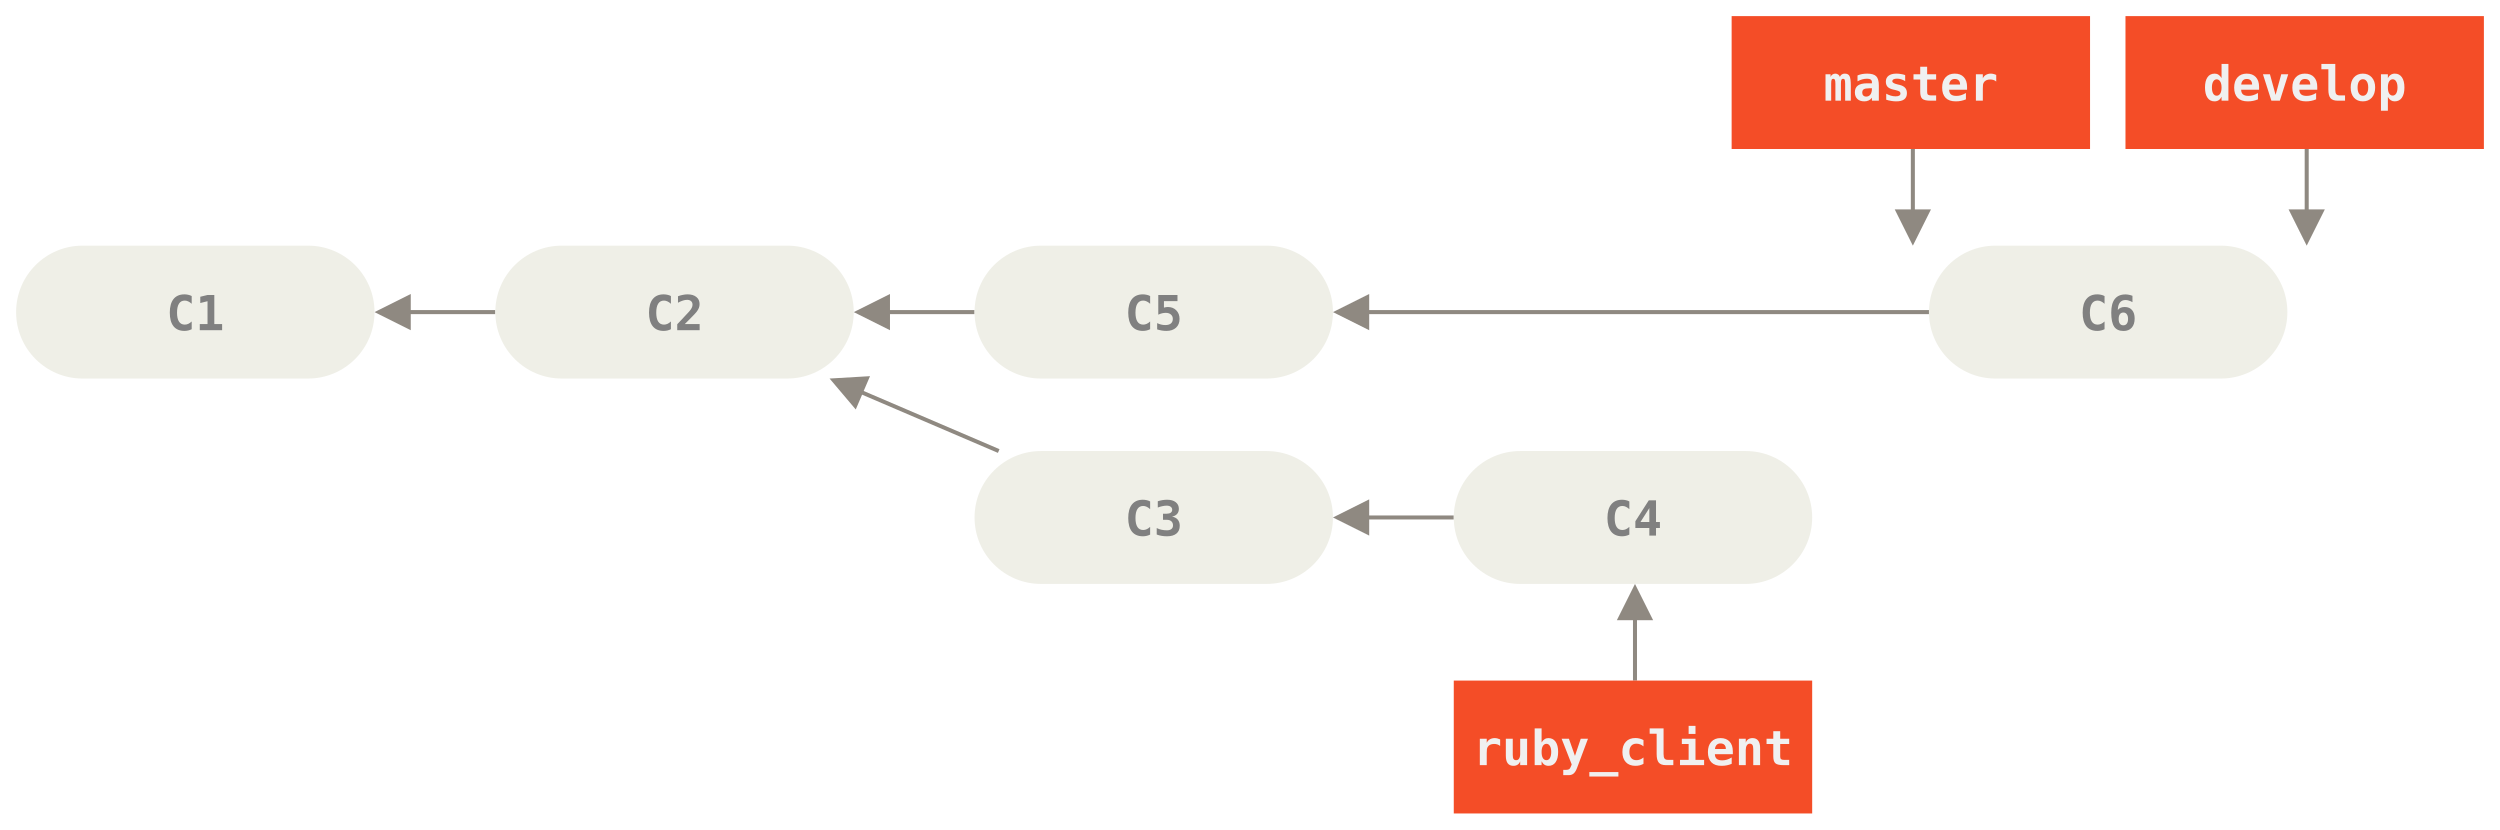
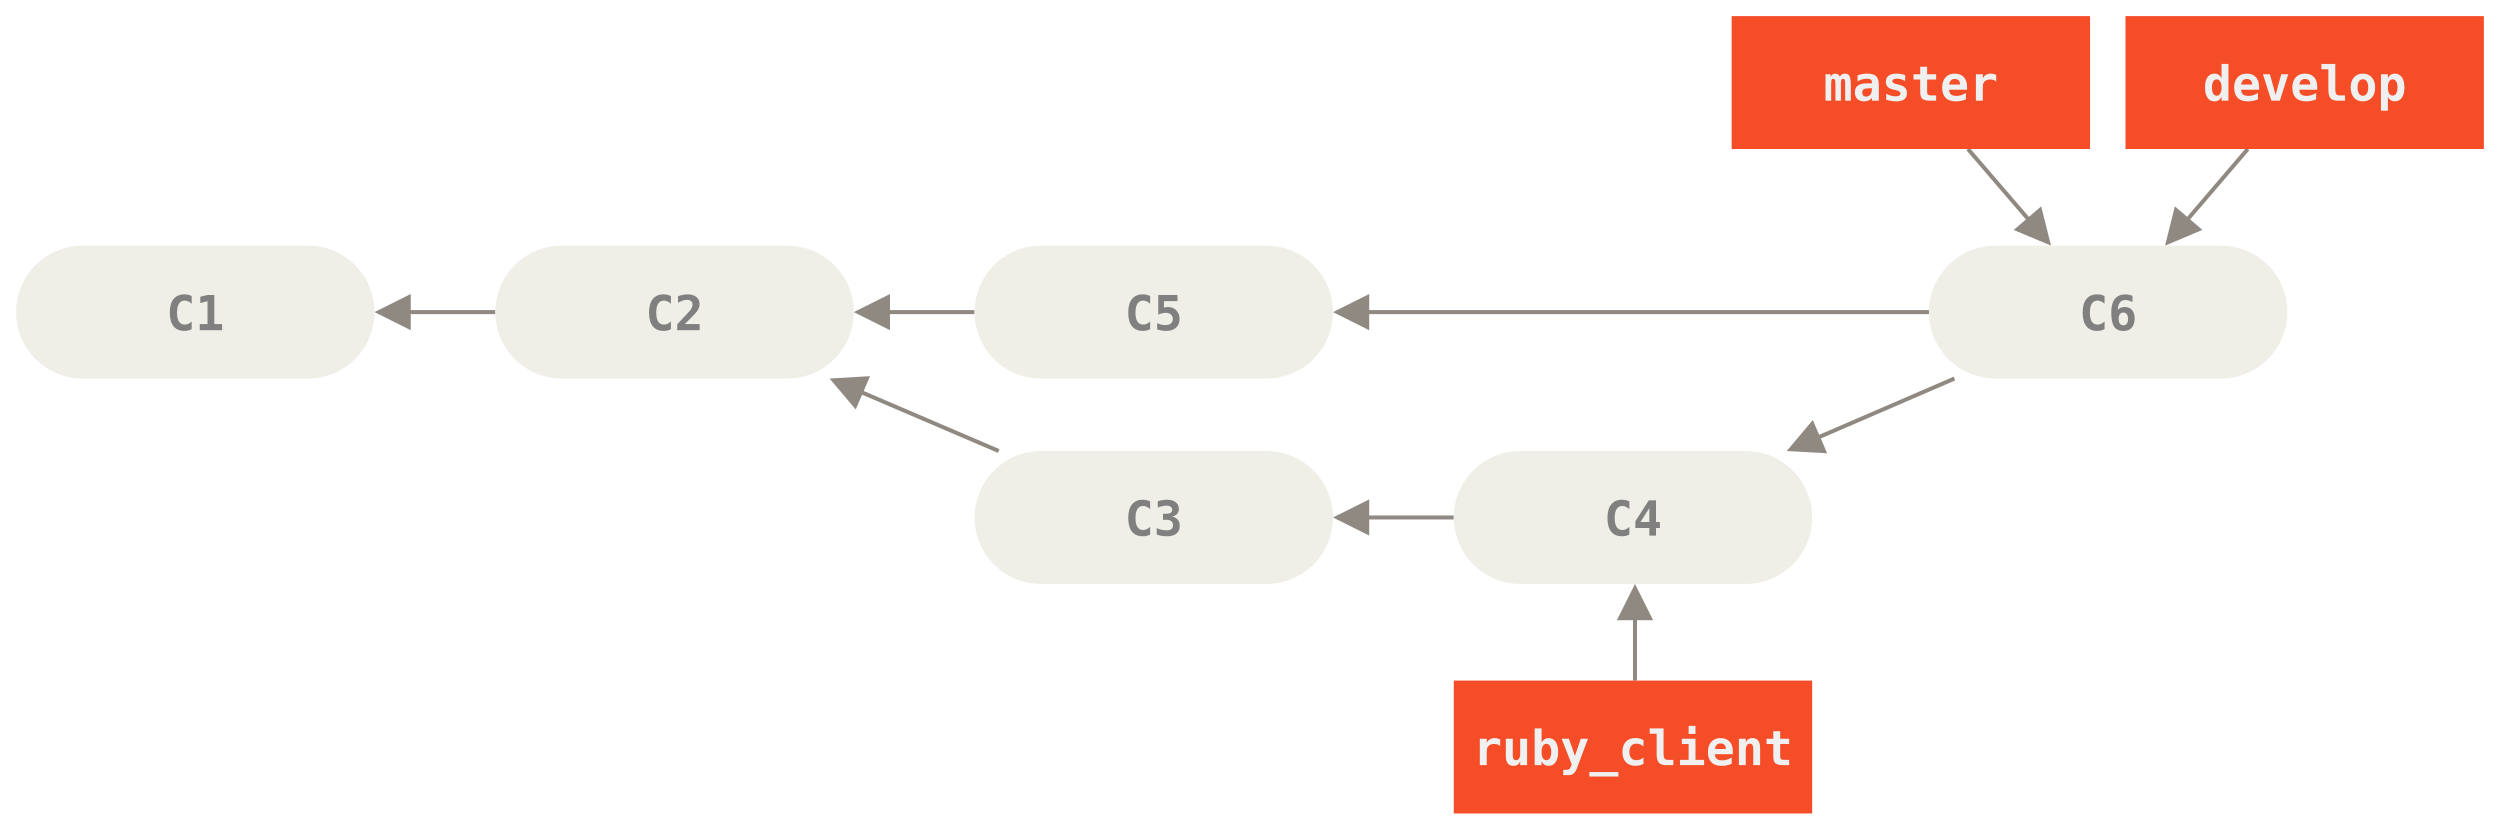
<svg xmlns="http://www.w3.org/2000/svg" version="1.1" width="1241.6" height="412" viewBox="0 0 620.8 206">
  <path d="m102 77h21v1h-21v4l-9-4.5 9-4.5z" fill="#8f8981" />
  <path d="m221 77h21v1h-21v4l-9-4.5 9-4.5z" fill="#8f8981" />
  <path d="M248.197 111.54 L214.469 97.086 L216.045 93.409 L206 94 L212.5 101.681 L214.075 98.005 L247.803 112.46 Z" fill="#8f8981" />
  <path d="m340 128h21v1h-21v4l-9-4.5 9-4.5z" fill="#8f8981" />
  <path d="m340 77h139v1h-139v4l-9-4.5 9-4.5z" fill="#8f8981" />
-   <path d="m474.5 52v-15h1v15h4l-4.5 9-4.5-9h4z" fill="#8f8981" />
-   <path d="m572.3 52v-15h1v15h4l-4.5 9-4.5-9h4z" fill="#8f8981" />
+   <path d="M485.125 93.541 L451.74 107.97 L450.153 104.299 L443.676 112 L453.723 112.56 L452.136 108.888 L485.522 94.459 Z" fill="#8f8981" />
+   <path d="M488.305 37.326 L503.07 54.501 L500.036 57.109 L509.316 61 L506.861 51.242 L503.828 53.849 L489.063 36.674 Z" fill="#8f8981" />
+   <path d="M557.794 36.675 L543.1 53.838 L540.061 51.237 L537.626 61 L546.898 57.09 L543.859 54.488 L558.554 37.325 Z" fill="#8f8981" />
  <path d="m405.5 154v15h1v-15h4l-4.5-9-4.5 9h4z" fill="#8f8981" />
  <g>
    <rect x="4" y="61" width="89" height="33" rx="16.5" ry="16.5" fill="#efefe7" />
    <text font-size="12px" font-weight="700" font-family="'JetBrains Mono', 'Source Code Pro', monospace" text-anchor="middle">
      <tspan x="48.5" y="82" fill="gray">C1</tspan>
    </text>
  </g>
  <g>
    <rect x="123" y="61" width="89" height="33" rx="16.5" ry="16.5" fill="#efefe7" />
    <text font-size="12px" font-weight="700" font-family="'JetBrains Mono', 'Source Code Pro', monospace" text-anchor="middle">
      <tspan x="167.5" y="82" fill="gray">C2</tspan>
    </text>
  </g>
  <g>
    <rect x="242" y="61" width="89" height="33" rx="16.5" ry="16.5" fill="#efefe7" />
    <text font-size="12px" font-weight="700" font-family="'JetBrains Mono', 'Source Code Pro', monospace" text-anchor="middle">
      <tspan x="286.5" y="82" fill="gray">C5</tspan>
    </text>
  </g>
  <g>
    <rect x="242" y="112" width="89" height="33" rx="16.5" ry="16.5" fill="#efefe7" />
    <text font-size="12px" font-weight="700" font-family="'JetBrains Mono', 'Source Code Pro', monospace" text-anchor="middle">
      <tspan x="286.5" y="133" fill="gray">C3</tspan>
    </text>
  </g>
  <g>
    <rect x="361" y="112" width="89" height="33" rx="16.5" ry="16.5" fill="#efefe7" />
    <text font-size="12px" font-weight="700" font-family="'JetBrains Mono', 'Source Code Pro', monospace" text-anchor="middle">
      <tspan x="405.5" y="133" fill="gray">C4</tspan>
    </text>
  </g>
  <g>
    <rect x="479" y="61" width="89" height="33" rx="16.5" ry="16.5" fill="#efefe7" />
    <text font-size="12px" font-weight="700" font-family="'JetBrains Mono', 'Source Code Pro', monospace" text-anchor="middle">
      <tspan x="523.5" y="82" fill="gray">C6</tspan>
    </text>
  </g>
  <g>
    <rect x="527.8" y="4" width="89" height="33" fill="#f44d27" />
    <text font-size="12px" font-weight="700" font-family="'JetBrains Mono', 'Source Code Pro', monospace" text-anchor="middle">
      <tspan x="572.3" y="25" fill="#f0f0f0">develop</tspan>
    </text>
  </g>
  <g>
    <rect x="430" y="4" width="89" height="33" fill="#f44d27" />
    <text font-size="12px" font-weight="700" font-family="'JetBrains Mono', 'Source Code Pro', monospace" text-anchor="middle">
      <tspan x="474.5" y="25" fill="#f0f0f0">master</tspan>
    </text>
  </g>
  <g>
    <rect x="361" y="169" width="89" height="33" fill="#f44d27" />
    <text font-size="12px" font-weight="700" font-family="'JetBrains Mono', 'Source Code Pro', monospace" text-anchor="middle">
      <tspan x="405.5" y="190" fill="#f0f0f0">ruby_client</tspan>
    </text>
  </g>
</svg>
